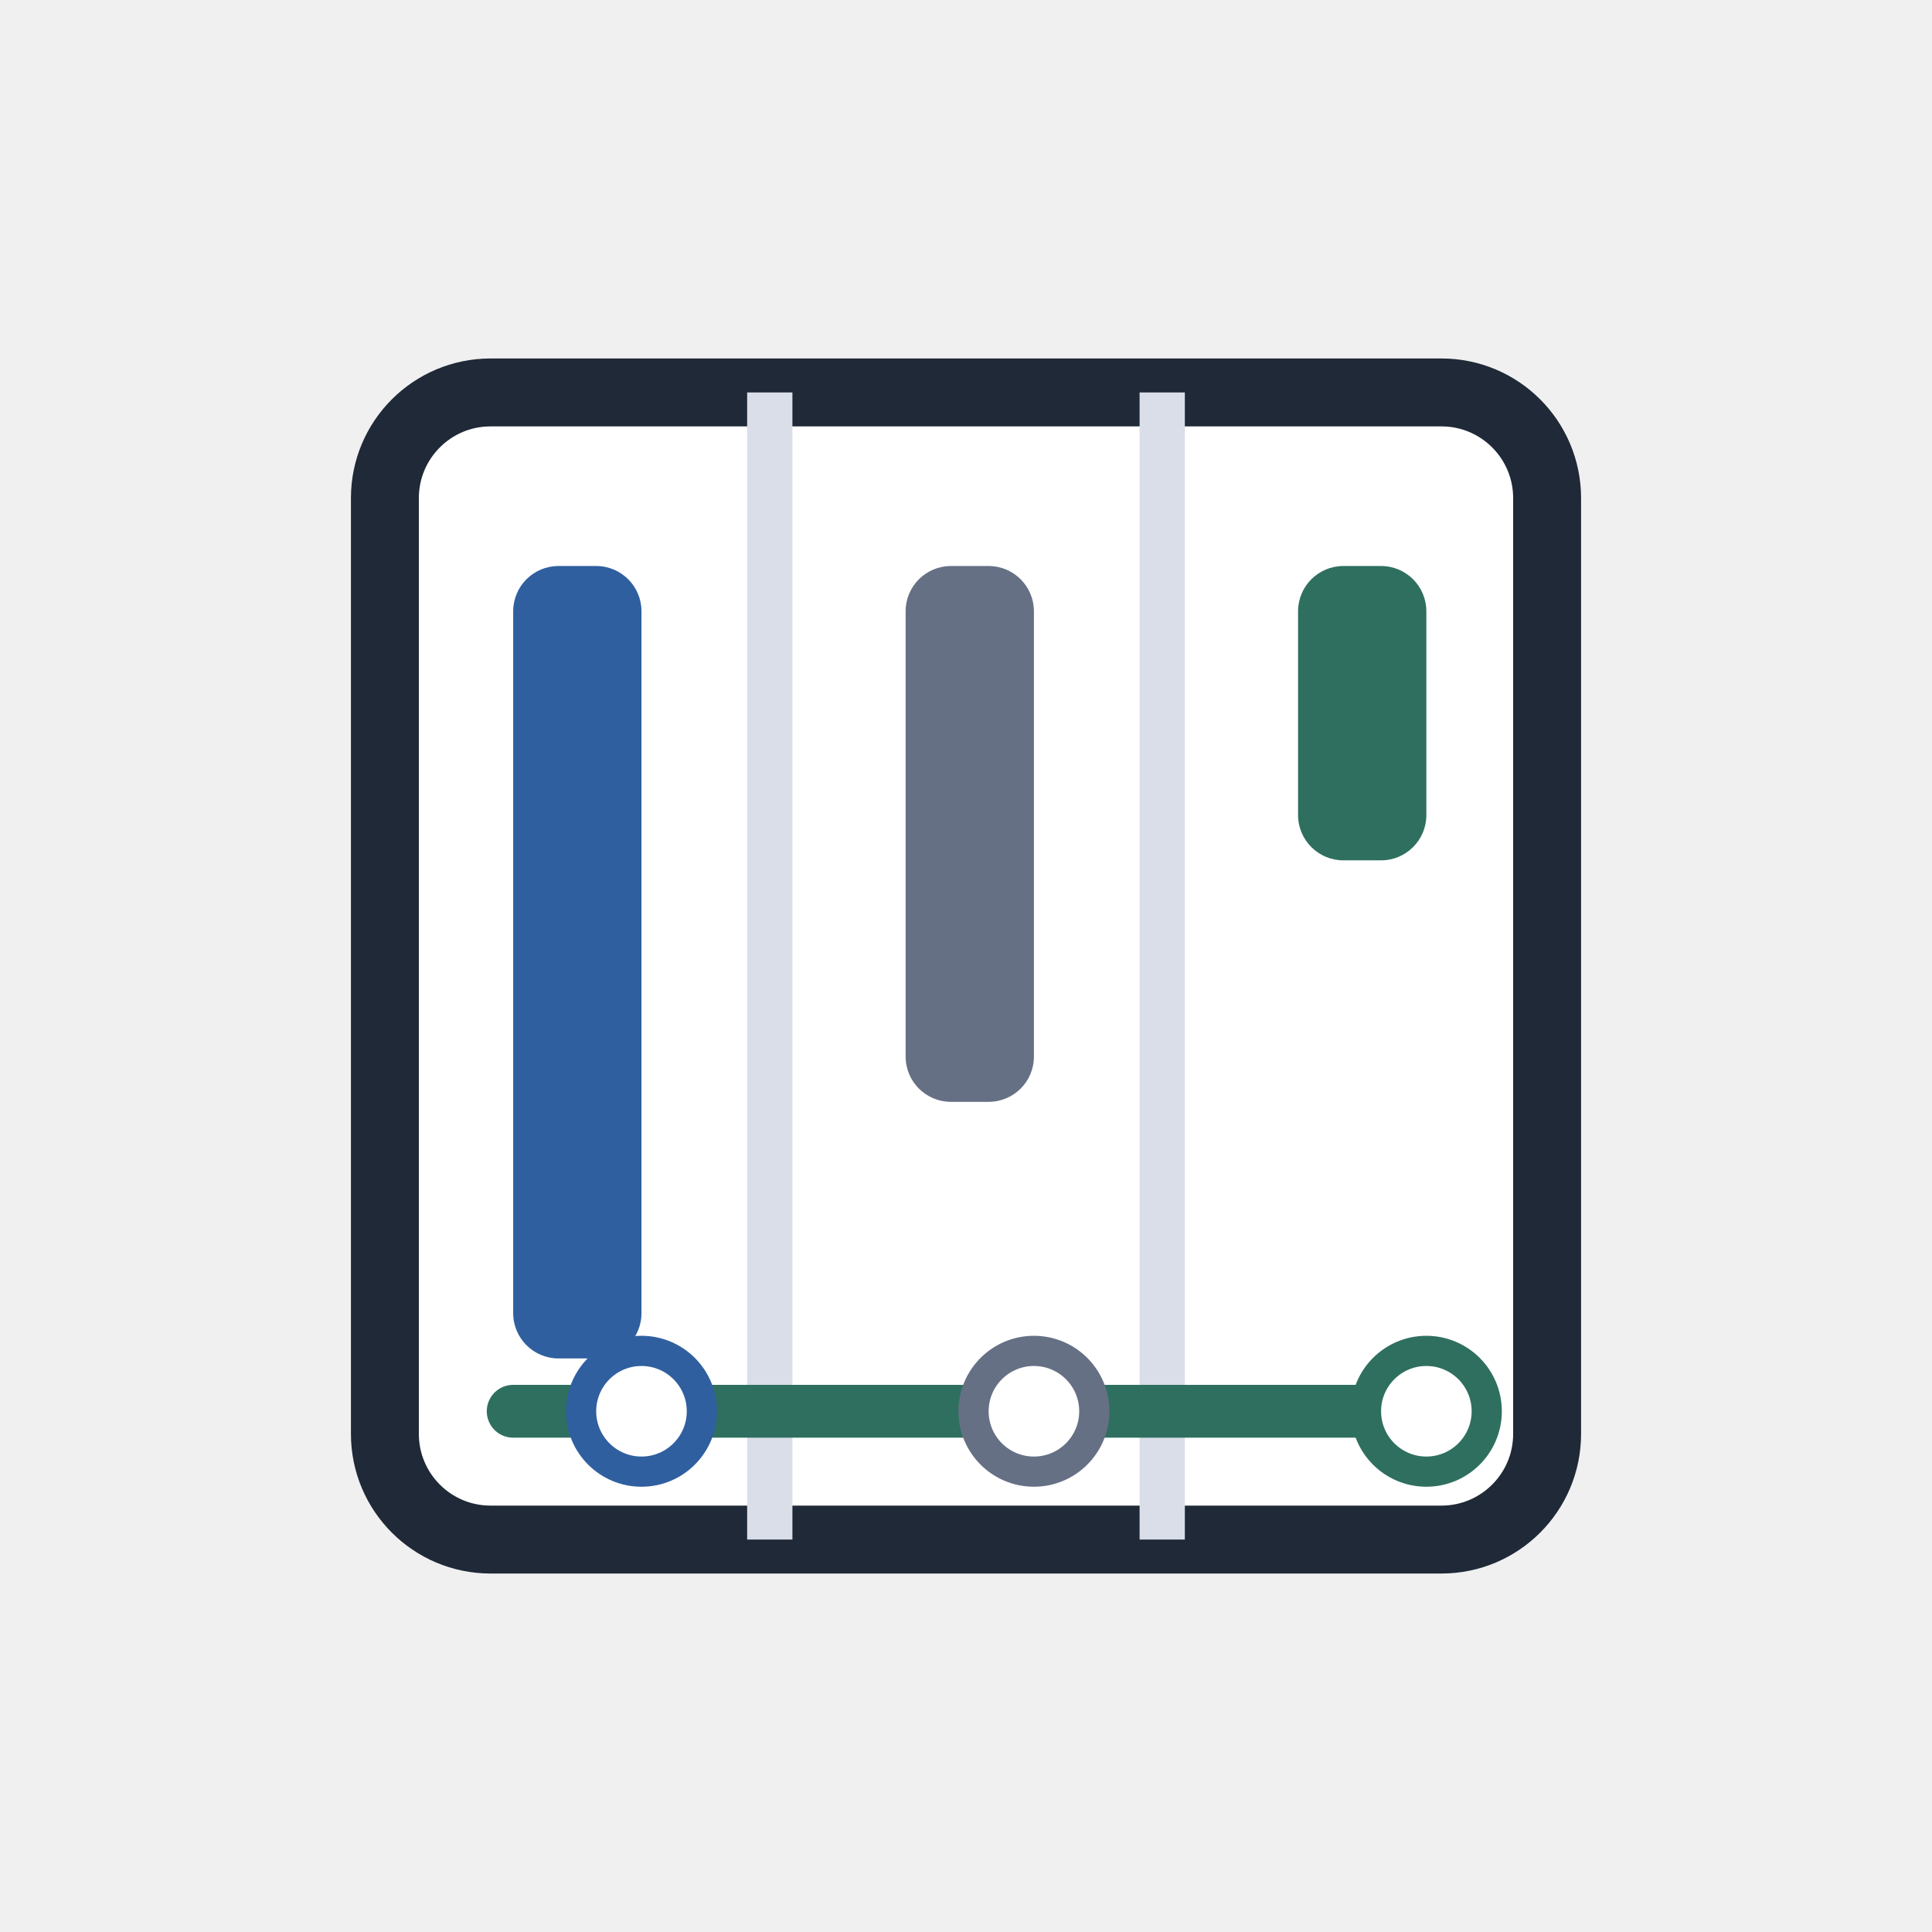
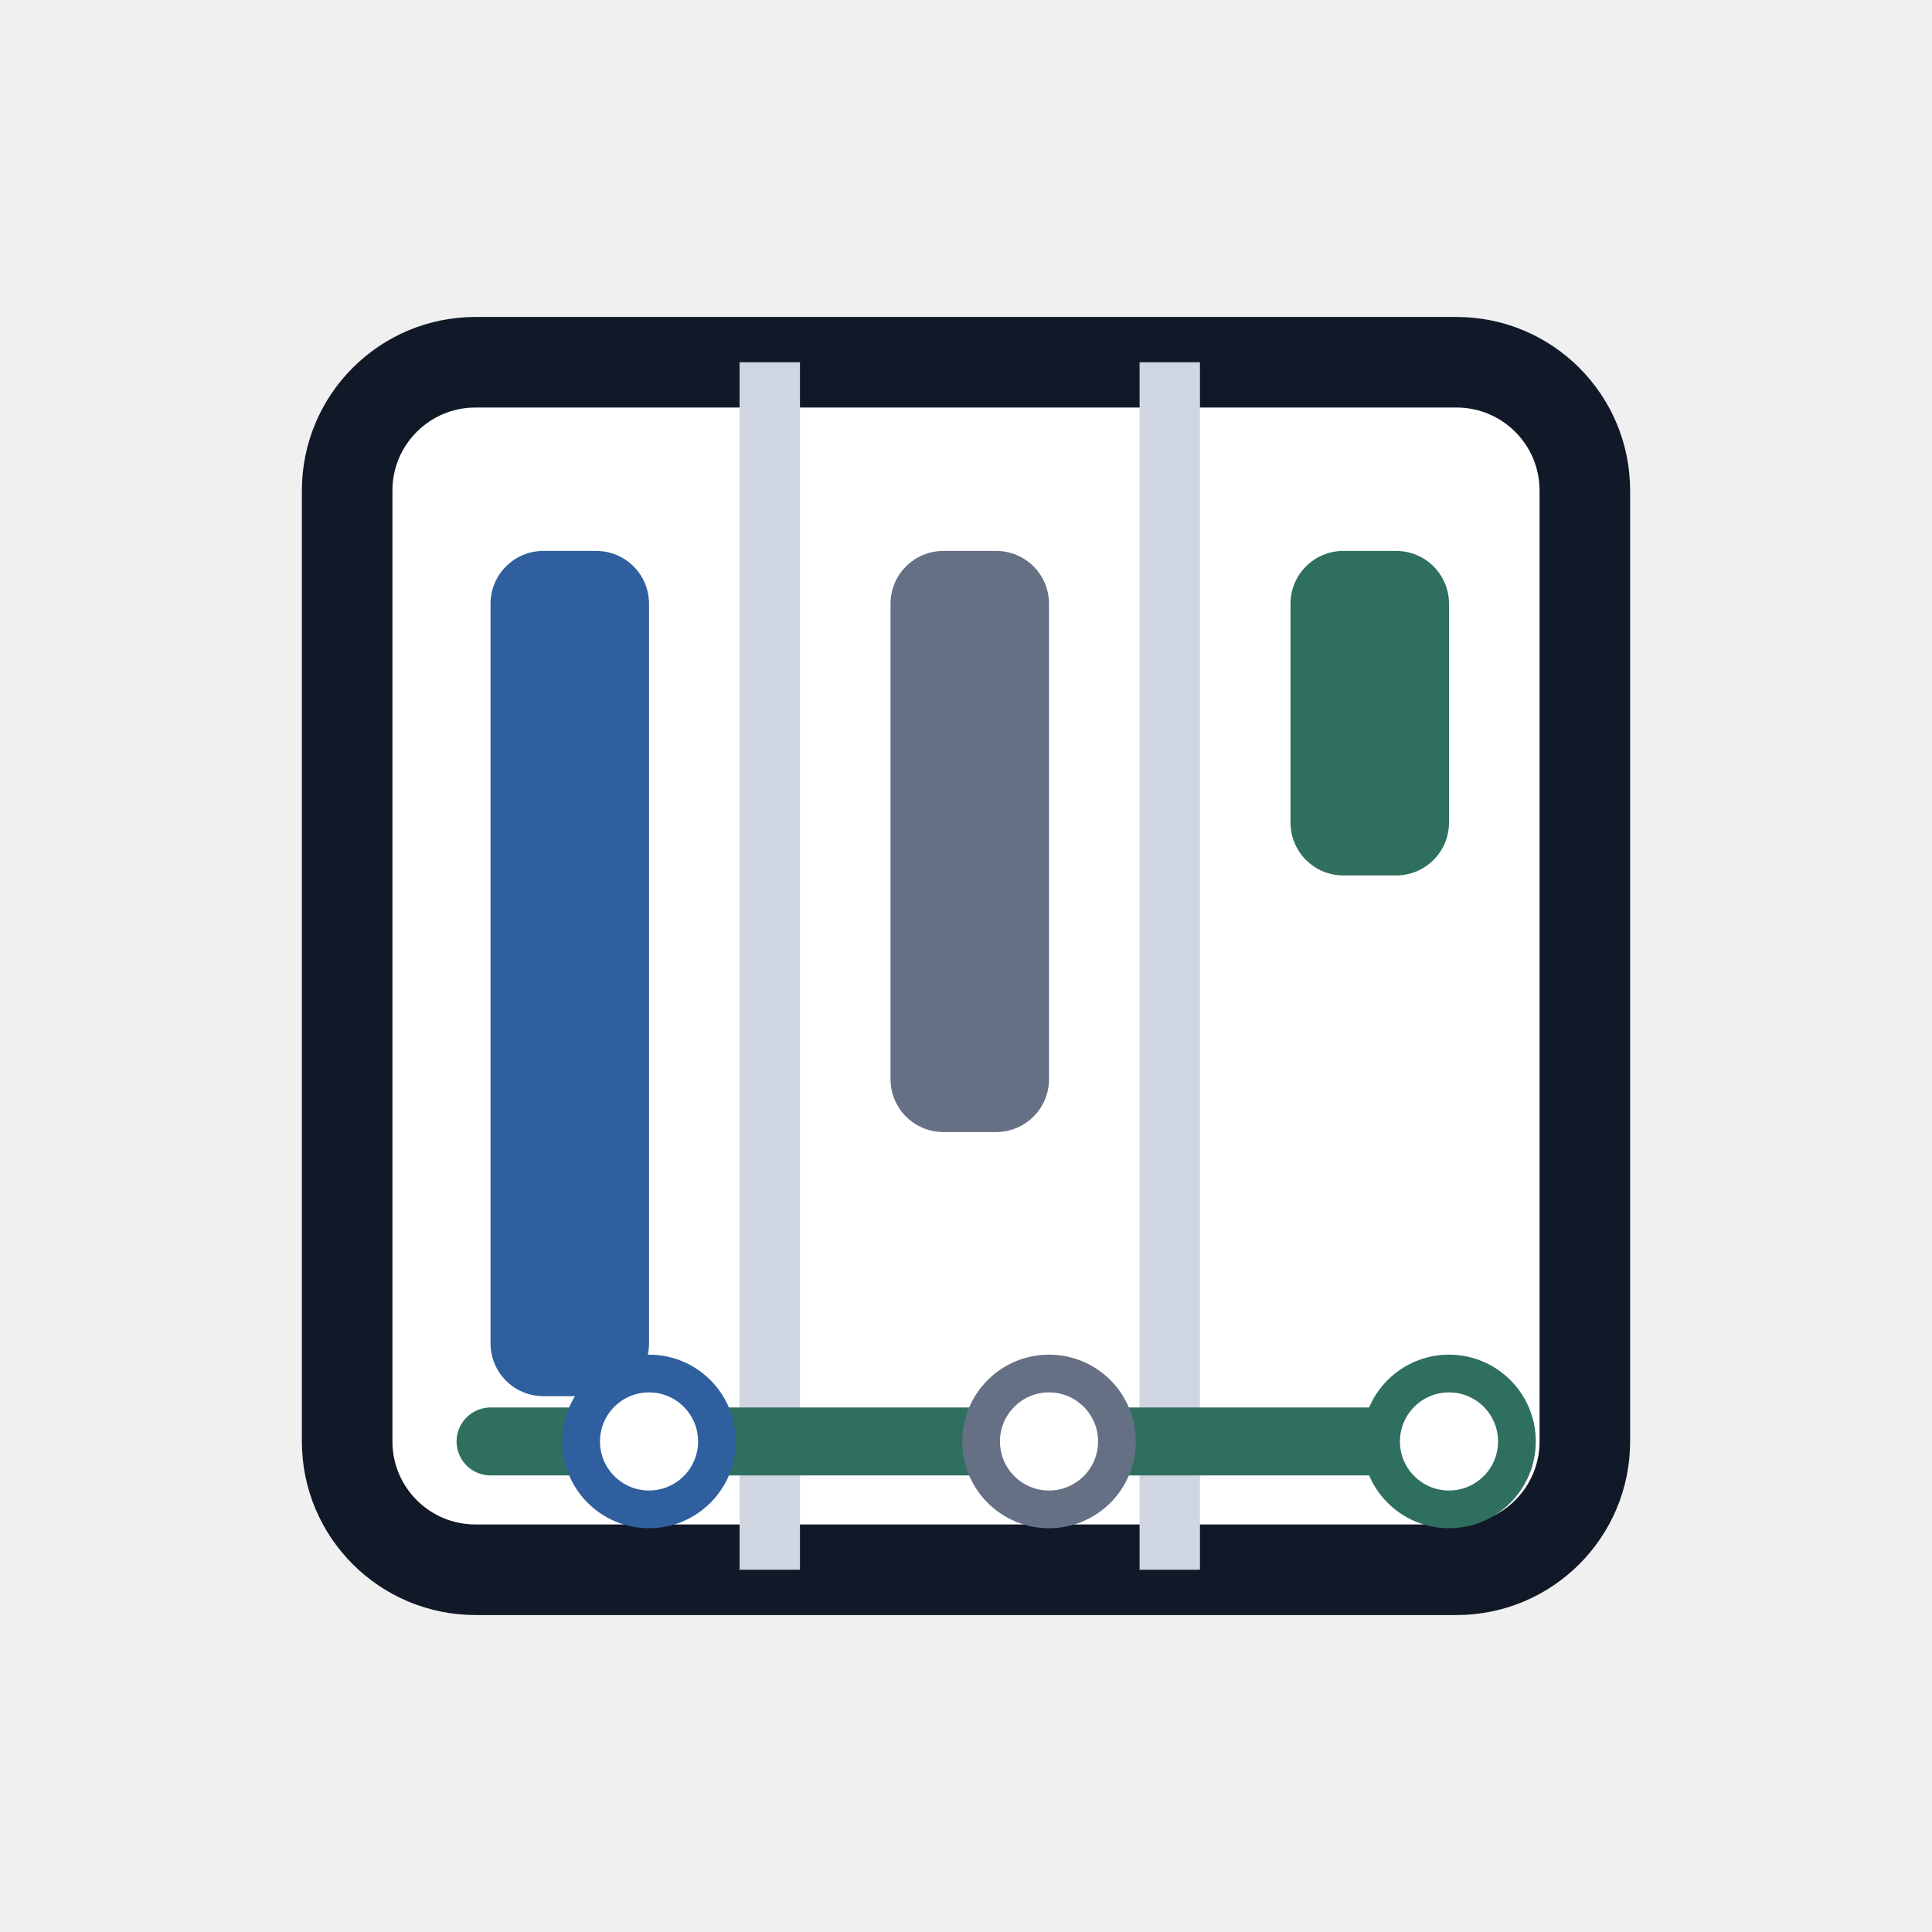
<svg xmlns="http://www.w3.org/2000/svg" viewBox="0 0 512 512" role="img" aria-labelledby="title desc">
-   <rect x="102" y="104" width="308" height="304" rx="28" fill="#ffffff" stroke="#1f2937" stroke-width="18" />
-   <path d="M204 104v304M308 104v304" stroke="#d9dee8" stroke-width="12" />
-   <rect x="136" y="150" width="34" height="210" rx="12" fill="#2f5f9f" />
-   <rect x="240" y="150" width="34" height="142" rx="12" fill="#667085" />
-   <rect x="344" y="150" width="34" height="78" rx="12" fill="#2f6f5f" />
-   <path d="M136 374h242" stroke="#2f6f5f" stroke-width="14" stroke-linecap="round" />
-   <circle cx="170" cy="374" r="16" fill="#ffffff" stroke="#2f5f9f" stroke-width="8" />
-   <circle cx="274" cy="374" r="16" fill="#ffffff" stroke="#667085" stroke-width="8" />
-   <circle cx="378" cy="374" r="16" fill="#ffffff" stroke="#2f6f5f" stroke-width="8" />
+   <rect x="92" y="96" width="328" height="320" rx="34" fill="#ffffff" stroke="#111827" stroke-width="24" />
+   <path d="M204 96v320M310 96v320" stroke="#cfd6e2" stroke-width="16" />
+   <rect x="130" y="146" width="42" height="224" rx="14" fill="#2f5f9f" />
+   <rect x="236" y="146" width="42" height="154" rx="14" fill="#667085" />
+   <rect x="342" y="146" width="42" height="86" rx="14" fill="#2f6f5f" />
+   <path d="M130 382h254" stroke="#2f6f5f" stroke-width="18" stroke-linecap="round" />
+   <circle cx="172" cy="382" r="18" fill="#ffffff" stroke="#2f5f9f" stroke-width="10" />
+   <circle cx="278" cy="382" r="18" fill="#ffffff" stroke="#667085" stroke-width="10" />
+   <circle cx="384" cy="382" r="18" fill="#ffffff" stroke="#2f6f5f" stroke-width="10" />
</svg>
